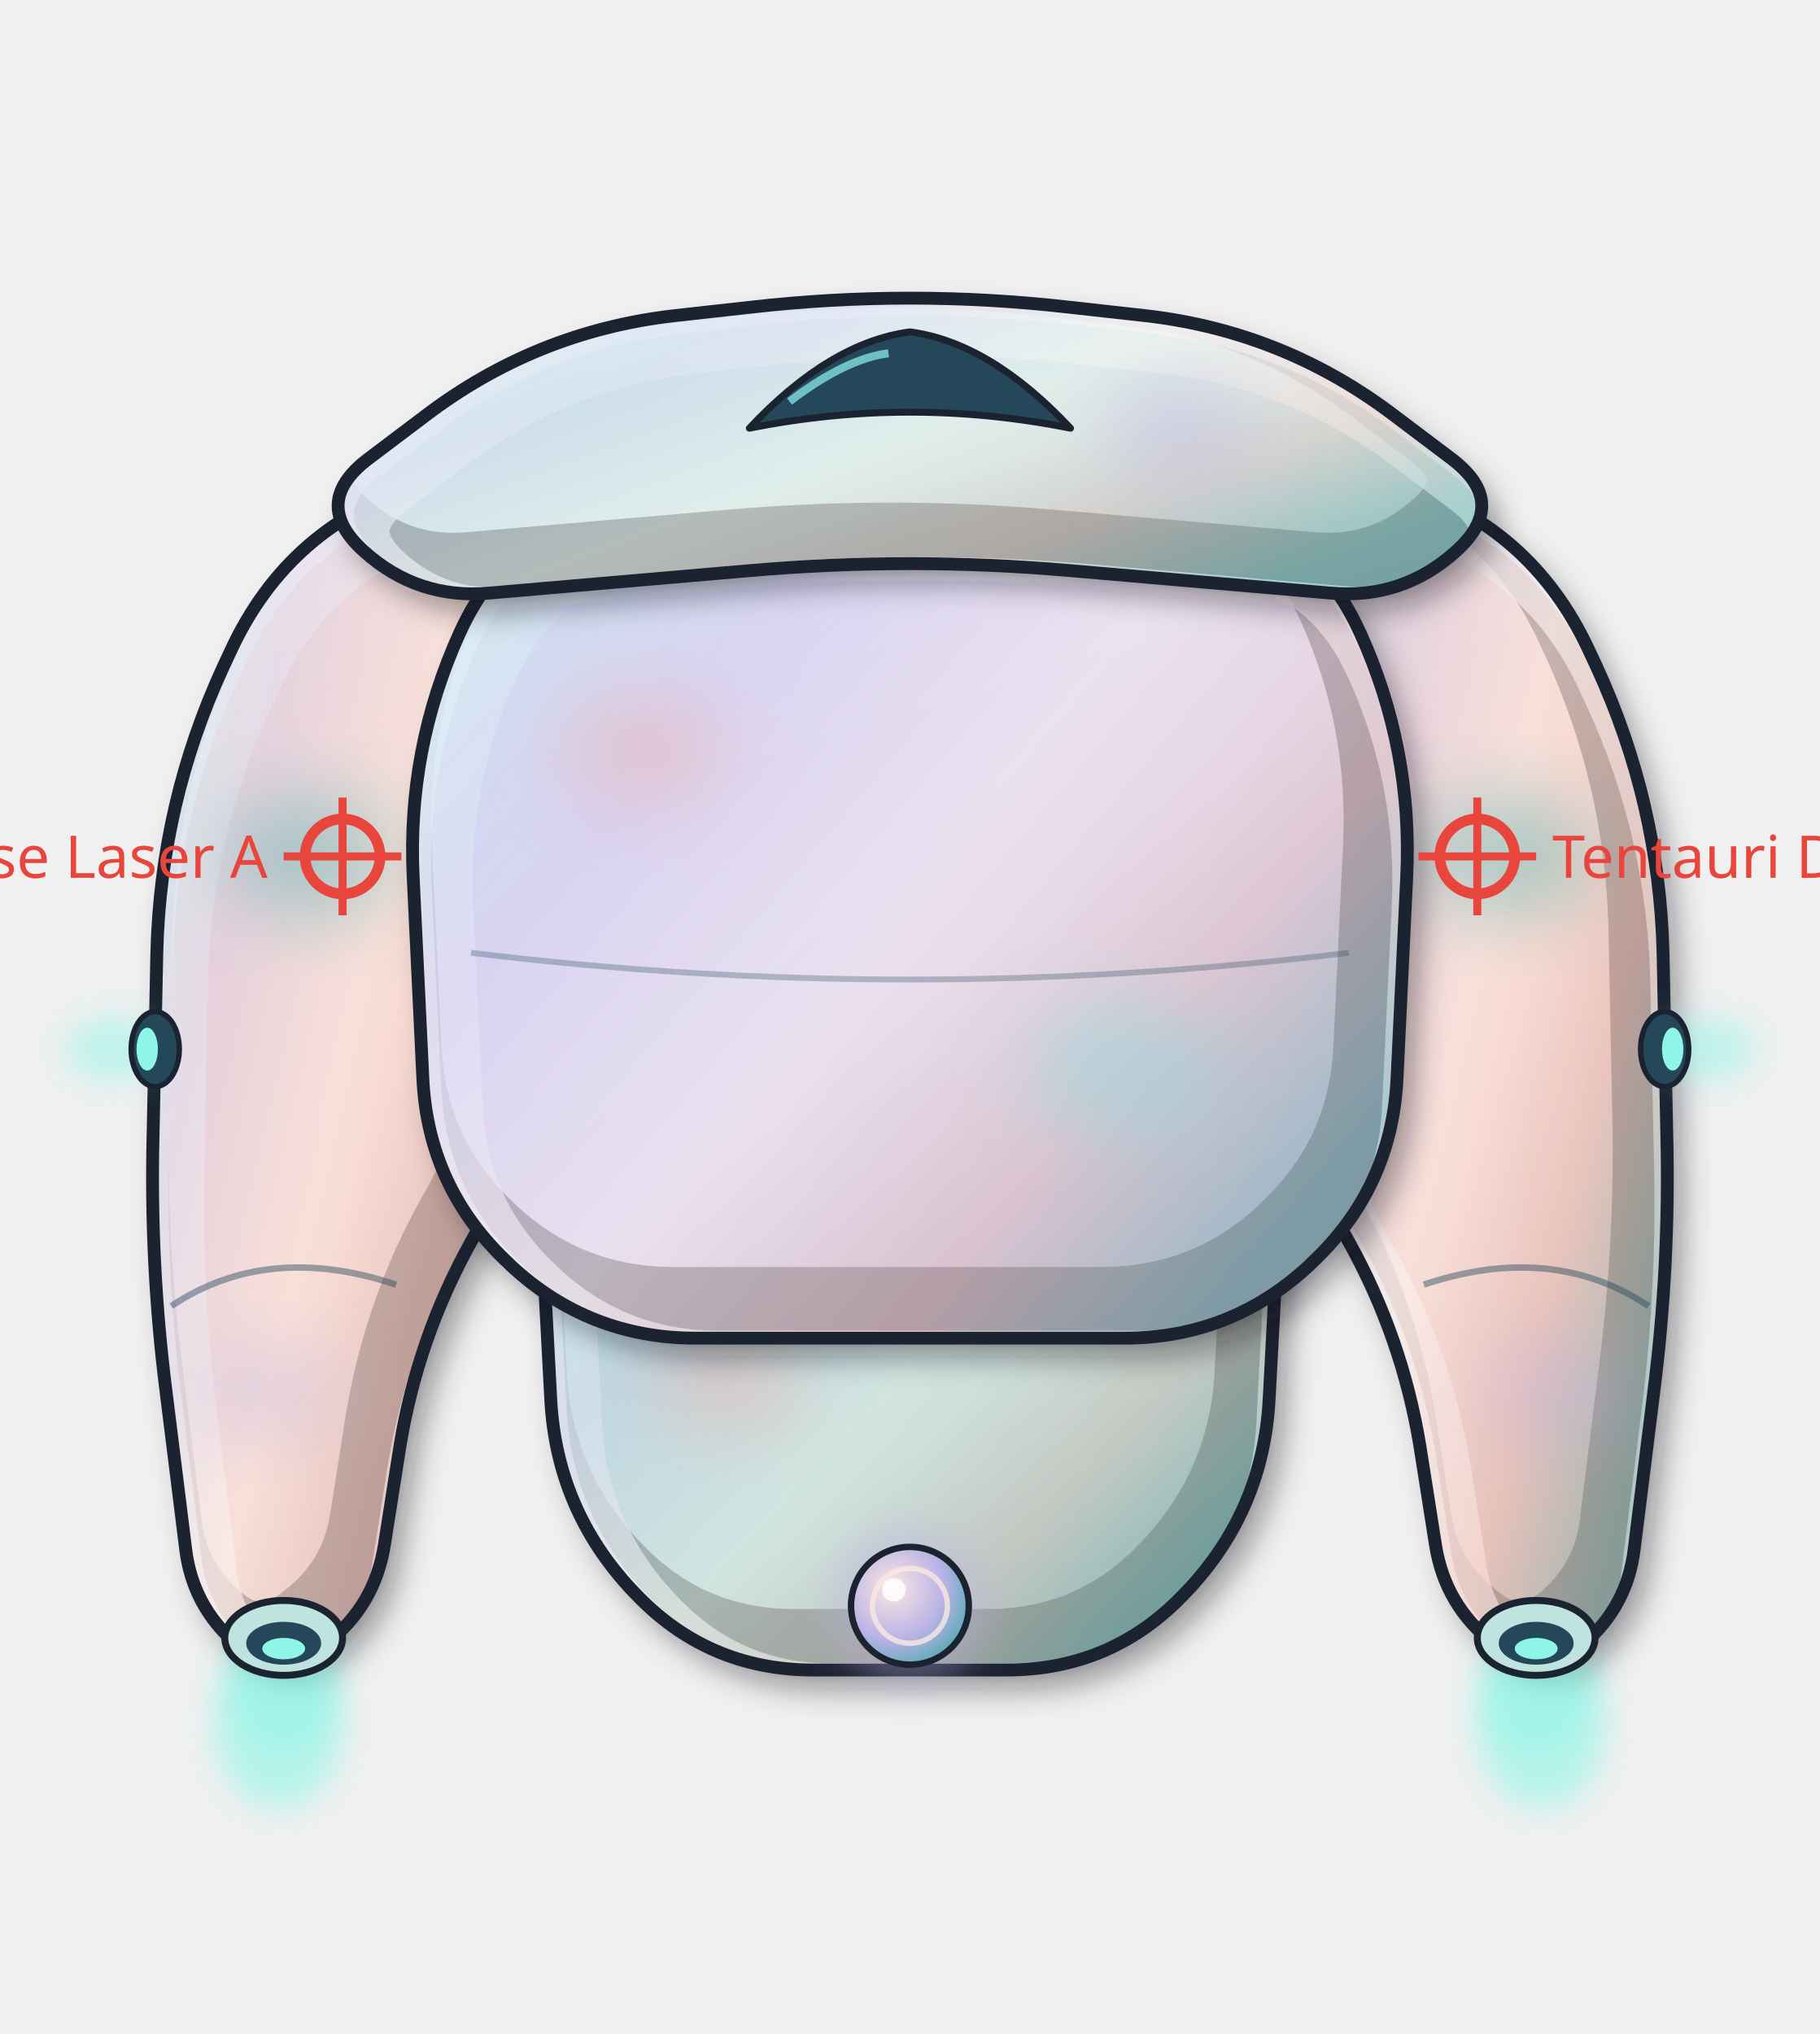
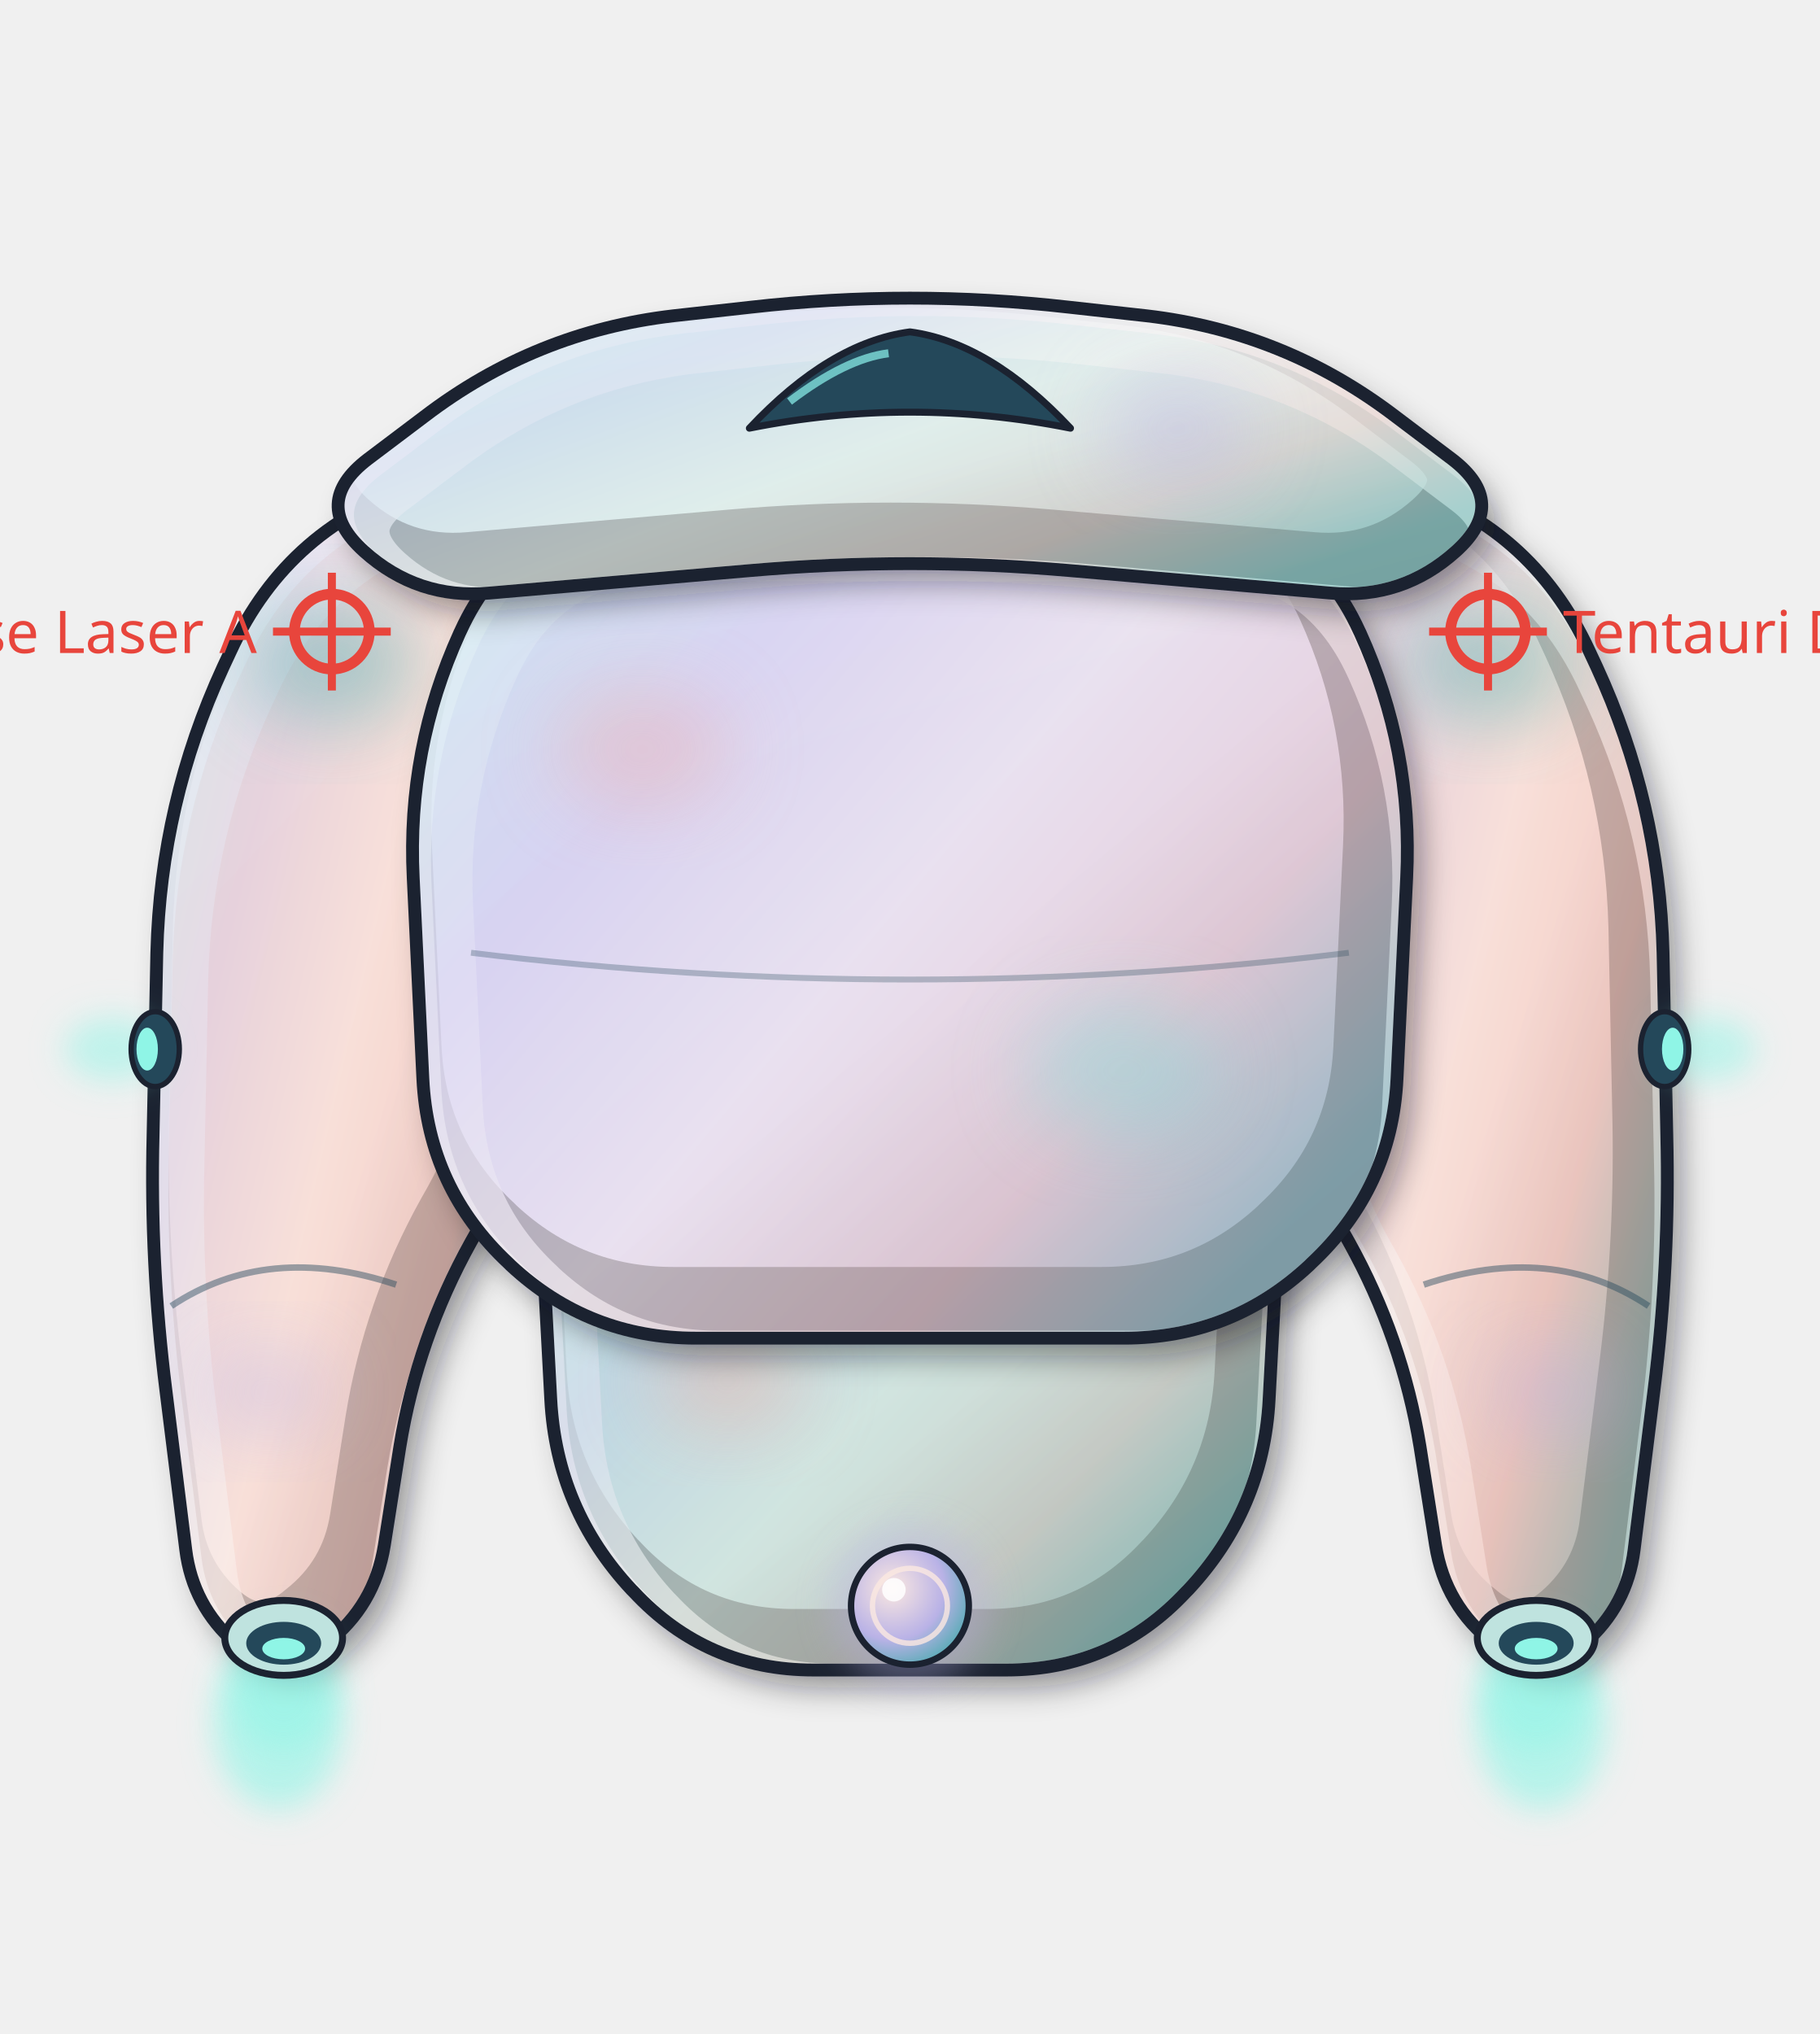
<svg xmlns="http://www.w3.org/2000/svg" viewBox="0 0 340 380" width="340" height="380">
  <defs>
    <filter id="soft" x="-20%" y="-20%" width="140%" height="140%">
      <feGaussianBlur stdDeviation="3" />
    </filter>
    <filter id="glow" x="-100%" y="-100%" width="300%" height="300%">
      <feGaussianBlur stdDeviation="3" />
    </filter>
    <linearGradient id="gloss" x1="0" y1="0" x2="0.35" y2="1">
      <stop offset="0" stop-color="#fff" stop-opacity=".18" />
      <stop offset=".4" stop-color="#fff" stop-opacity="0" />
    </linearGradient>
    <filter id="soft-mottle" x="-50%" y="-50%" width="200%" height="200%">
      <feGaussianBlur stdDeviation="7" />
    </filter>
    <radialGradient id="organ" cx=".35" cy=".35" r=".8">
      <stop offset="0" stop-color="#fbe8e1" />
      <stop offset=".55" stop-color="#b9b2e6" />
      <stop offset="1" stop-color="#3aa9a6" />
    </radialGradient>
    <linearGradient id="prism" x1="0" y1="0" x2="1" y2="1">
      <stop offset="0" stop-color="#7fe0dc" stop-opacity=".25" />
      <stop offset=".45" stop-color="#fbe8e1" stop-opacity="0" />
      <stop offset=".7" stop-color="#b9b2e6" stop-opacity=".18" />
      <stop offset="1" stop-color="#f0a99f" stop-opacity=".22" />
    </linearGradient>
    <linearGradient id="iris" x1="0" y1="0" x2="1" y2=".7">
      <stop offset="0" stop-color="#7fe0dc" />
      <stop offset=".3" stop-color="#b9b2e6" />
      <stop offset=".55" stop-color="#fbe8e1" />
      <stop offset=".8" stop-color="#f0a99f" />
      <stop offset="1" stop-color="#3aa9a6" />
    </linearGradient>
    <clipPath id="plate-rear-clip">
      <path d="M100.9,224.0 Q100.0,206.0 118.0,206.0 L222.0,206.0 Q240.0,206.0 239.1,224.0 L237.1,261.5 Q236.0,282.0 222.0,297.0 L221.6,297.4 Q208.0,312.0 188.0,312.0 L152.0,312.0 Q132.0,312.0 118.4,297.4 L118.0,297.0 Q104.0,282.0 102.9,261.5 Z" />
    </clipPath>
    <linearGradient id="plate-rear-body" x1="0" y1="0" x2="1" y2="1">
      <stop offset="0" stop-color="#c5e5e2" />
      <stop offset=".55" stop-color="#bfe3df" />
      <stop offset="1" stop-color="#98b5b2" />
    </linearGradient>
    <clipPath id="plate-flank-port-clip">
      <path d="M104.0,101.0 Q106.0,82.0 87.7,87.6 L78.9,90.4 Q54.0,98.0 43.1,121.6 L41.7,124.6 Q30.0,150.0 29.3,178.0 L28.6,212.0 Q28.0,236.0 31.0,259.8 L34.7,289.5 Q36.0,300.0 44.0,307.0 L44.0,307.0 Q52.0,314.0 60.4,307.5 L61.0,307.0 Q70.0,300.0 71.8,288.7 L74.7,270.3 Q78.0,250.0 88.0,232.0 L89.3,229.7 Q98.0,214.0 98.8,196.0 L101.2,139.1 Q102.0,120.0 104.0,101.0 Z" />
    </clipPath>
    <linearGradient id="plate-flank-port-body" x1="0" y1="0" x2="1" y2="1">
      <stop offset="0" stop-color="#f6dfda" />
      <stop offset=".55" stop-color="#f6dcd6" />
      <stop offset="1" stop-color="#c4b0ab" />
    </linearGradient>
    <clipPath id="plate-flank-starboard-clip">
      <path d="M236.0,101.0 Q238.0,120.0 238.8,139.1 L241.2,196.0 Q242.0,214.0 250.7,229.7 L252.0,232.0 Q262.0,250.0 265.3,270.3 L268.2,288.7 Q270.0,300.0 279.0,307.0 L279.6,307.5 Q288.0,314.0 296.0,307.0 L296.0,307.0 Q304.0,300.0 305.3,289.5 L309.0,259.8 Q312.0,236.0 311.4,212.0 L310.7,178.0 Q310.0,150.0 298.3,124.6 L296.9,121.6 Q286.0,98.0 261.1,90.4 L252.3,87.6 Q234.0,82.0 236.0,101.0 Z" />
    </clipPath>
    <linearGradient id="plate-flank-starboard-body" x1="0" y1="0" x2="1" y2="1">
      <stop offset="0" stop-color="#f6dfda" />
      <stop offset=".55" stop-color="#f6dcd6" />
      <stop offset="1" stop-color="#c4b0ab" />
    </linearGradient>
    <clipPath id="plate-dorsal-clip">
      <path d="M86.0,118.0 Q96.0,96.0 120.2,96.0 L219.8,96.0 Q244.0,96.0 254.0,118.0 L254.1,118.2 Q264.0,140.0 262.8,164.0 L261.0,201.5 Q260.0,222.0 245.0,236.0 L244.6,236.4 Q230.0,250.0 210.0,250.0 L130.0,250.0 Q110.0,250.0 95.4,236.4 L95.0,236.0 Q80.0,222.0 79.0,201.5 L77.2,164.0 Q76.0,140.0 85.9,118.2 Z" />
    </clipPath>
    <linearGradient id="plate-dorsal-body" x1="0" y1="0" x2="1" y2="1">
      <stop offset="0" stop-color="#e4e1f6" />
      <stop offset=".55" stop-color="#e2def5" />
      <stop offset="1" stop-color="#b4b1c4" />
    </linearGradient>
    <clipPath id="plate-front-clip">
      <path d="M140.2,57.4 Q170.0,54.0 199.8,57.4 L214.2,59.0 Q240.0,62.0 260.7,77.8 L271.3,85.8 Q282.0,94.0 272.0,103.0 L272.0,103.0 Q262.0,112.0 248.6,110.8 L199.9,106.6 Q170.0,104.0 140.1,106.6 L91.4,110.8 Q78.0,112.0 68.0,103.0 L68.0,103.0 Q58.0,94.0 68.7,85.8 L79.3,77.8 Q100.0,62.0 125.8,59.0 Z" />
    </clipPath>
    <linearGradient id="plate-front-body" x1="0" y1="0" x2="1" y2="1">
      <stop offset="0" stop-color="#d8f1f0" />
      <stop offset=".55" stop-color="#d4f0ef" />
      <stop offset="1" stop-color="#a9c0bf" />
    </linearGradient>
  </defs>
  <g id="hull-art">
    <g id="plate-rear">
      <path class="cast-shadow" d="M100.9,224.0 Q100.0,206.0 118.0,206.0 L222.0,206.0 Q240.0,206.0 239.1,224.0 L237.1,261.5 Q236.0,282.0 222.0,297.0 L221.6,297.4 Q208.0,312.0 188.0,312.0 L152.0,312.0 Q132.0,312.0 118.4,297.4 L118.0,297.0 Q104.0,282.0 102.9,261.5 Z" transform="translate(2.4,3.2)" fill="#0b0f18" opacity=".45" filter="url(#soft)" />
      <path class="fill" d="M100.9,224.0 Q100.0,206.0 118.0,206.0 L222.0,206.0 Q240.0,206.0 239.1,224.0 L237.1,261.5 Q236.0,282.0 222.0,297.0 L221.6,297.4 Q208.0,312.0 188.0,312.0 L152.0,312.0 Q132.0,312.0 118.4,297.4 L118.0,297.0 Q104.0,282.0 102.9,261.5 Z" fill="#bfe3df" />
      <g class="shade" clip-path="url(#plate-rear-clip)">
        <path d="M100.9,224.0 Q100.0,206.0 118.0,206.0 L222.0,206.0 Q240.0,206.0 239.1,224.0 L237.1,261.5 Q236.0,282.0 222.0,297.0 L221.6,297.4 Q208.0,312.0 188.0,312.0 L152.0,312.0 Q132.0,312.0 118.4,297.4 L118.0,297.0 Q104.0,282.0 102.9,261.5 Z" fill="url(#plate-rear-body)" />
        <path d="M100.9,224.0 Q100.0,206.0 118.0,206.0 L222.0,206.0 Q240.0,206.0 239.1,224.0 L237.1,261.5 Q236.0,282.0 222.0,297.0 L221.6,297.4 Q208.0,312.0 188.0,312.0 L152.0,312.0 Q132.0,312.0 118.4,297.4 L118.0,297.0 Q104.0,282.0 102.9,261.5 Z" transform="translate(-3.6,-4.8)" fill="none" stroke="#768c8a" stroke-width="13.2" opacity=".75" />
      </g>
      <g class="highlight" clip-path="url(#plate-rear-clip)">
        <path d="M100.9,224.0 Q100.0,206.0 118.0,206.0 L222.0,206.0 Q240.0,206.0 239.1,224.0 L237.1,261.5 Q236.0,282.0 222.0,297.0 L221.6,297.4 Q208.0,312.0 188.0,312.0 L152.0,312.0 Q132.0,312.0 118.4,297.4 L118.0,297.0 Q104.0,282.0 102.9,261.5 Z" transform="translate(3.6,4.8)" fill="none" stroke="#e2f2f0" stroke-width="12.0" opacity=".7" />
        <path d="M100.9,224.0 Q100.0,206.0 118.0,206.0 L222.0,206.0 Q240.0,206.0 239.1,224.0 L237.1,261.5 Q236.0,282.0 222.0,297.0 L221.6,297.4 Q208.0,312.0 188.0,312.0 L152.0,312.0 Q132.0,312.0 118.4,297.4 L118.0,297.0 Q104.0,282.0 102.9,261.5 Z" transform="translate(1.3,1.7)" fill="none" stroke="#ffffff" stroke-width="3.3" opacity=".55" />
        <path d="M100.9,224.0 Q100.0,206.0 118.0,206.0 L222.0,206.0 Q240.0,206.0 239.1,224.0 L237.1,261.5 Q236.0,282.0 222.0,297.0 L221.6,297.4 Q208.0,312.0 188.0,312.0 L152.0,312.0 Q132.0,312.0 118.4,297.4 L118.0,297.0 Q104.0,282.0 102.9,261.5 Z" fill="url(#gloss)" />
      </g>
      <g class="details" clip-path="url(#plate-rear-clip)">
        <path d="M100.9,224.0 Q100.0,206.0 118.0,206.0 L222.0,206.0 Q240.0,206.0 239.1,224.0 L237.1,261.5 Q236.0,282.0 222.0,297.0 L221.6,297.4 Q208.0,312.0 188.0,312.0 L152.0,312.0 Q132.0,312.0 118.4,297.4 L118.0,297.0 Q104.0,282.0 102.9,261.5 Z" fill="url(#iris)" opacity=".28" />
        <ellipse cx="136" cy="258" rx="14" ry="9.8" fill="#f0a99f" opacity="0.4" filter="url(#soft-mottle)" />
        <path d="M100.9,224.0 Q100.0,206.0 118.0,206.0 L222.0,206.0 Q240.0,206.0 239.1,224.0 L237.1,261.5 Q236.0,282.0 222.0,297.0 L221.6,297.4 Q208.0,312.0 188.0,312.0 L152.0,312.0 Q132.0,312.0 118.4,297.4 L118.0,297.0 Q104.0,282.0 102.9,261.5 Z" fill="none" stroke="#ffffff" stroke-width="2.4" opacity=".4" />
      </g>
      <path class="outline" d="M100.9,224.0 Q100.0,206.0 118.0,206.0 L222.0,206.0 Q240.0,206.0 239.1,224.0 L237.1,261.5 Q236.0,282.0 222.0,297.0 L221.6,297.4 Q208.0,312.0 188.0,312.0 L152.0,312.0 Q132.0,312.0 118.4,297.4 L118.0,297.0 Q104.0,282.0 102.9,261.5 Z" fill="none" stroke="#1b2230" stroke-width="2.4" stroke-linejoin="round" />
    </g>
    <g id="thrust-glow--1">
      <ellipse cx="52.0" cy="322" rx="12" ry="16" fill="#8ff5e6" opacity=".6" filter="url(#glow)" />
    </g>
    <g id="thrust-glow-1">
      <ellipse cx="288.0" cy="322" rx="12" ry="16" fill="#8ff5e6" opacity=".6" filter="url(#glow)" />
    </g>
    <g id="plate-flank-port">
      <path class="cast-shadow" d="M104.0,101.0 Q106.0,82.0 87.7,87.6 L78.9,90.4 Q54.0,98.0 43.1,121.6 L41.7,124.6 Q30.0,150.0 29.3,178.0 L28.6,212.0 Q28.0,236.0 31.0,259.8 L34.7,289.5 Q36.0,300.0 44.0,307.0 L44.0,307.0 Q52.0,314.0 60.4,307.5 L61.0,307.0 Q70.0,300.0 71.8,288.7 L74.7,270.3 Q78.0,250.0 88.0,232.0 L89.3,229.7 Q98.0,214.0 98.8,196.0 L101.2,139.1 Q102.0,120.0 104.0,101.0 Z" transform="translate(2.4,3.2)" fill="#0b0f18" opacity=".45" filter="url(#soft)" />
      <path class="fill" d="M104.0,101.0 Q106.0,82.0 87.7,87.6 L78.9,90.4 Q54.0,98.0 43.1,121.6 L41.7,124.6 Q30.0,150.0 29.3,178.0 L28.6,212.0 Q28.0,236.0 31.0,259.8 L34.7,289.5 Q36.0,300.0 44.0,307.0 L44.0,307.0 Q52.0,314.0 60.4,307.5 L61.0,307.0 Q70.0,300.0 71.8,288.7 L74.7,270.3 Q78.0,250.0 88.0,232.0 L89.3,229.7 Q98.0,214.0 98.8,196.0 L101.2,139.1 Q102.0,120.0 104.0,101.0 Z" fill="#f6dcd6" />
      <g class="shade" clip-path="url(#plate-flank-port-clip)">
        <path d="M104.0,101.0 Q106.0,82.0 87.7,87.6 L78.9,90.4 Q54.0,98.0 43.1,121.6 L41.7,124.6 Q30.0,150.0 29.3,178.0 L28.6,212.0 Q28.0,236.0 31.0,259.8 L34.7,289.5 Q36.0,300.0 44.0,307.0 L44.0,307.0 Q52.0,314.0 60.4,307.5 L61.0,307.0 Q70.0,300.0 71.8,288.7 L74.7,270.3 Q78.0,250.0 88.0,232.0 L89.3,229.7 Q98.0,214.0 98.8,196.0 L101.2,139.1 Q102.0,120.0 104.0,101.0 Z" fill="url(#plate-flank-port-body)" />
        <path d="M104.0,101.0 Q106.0,82.0 87.7,87.6 L78.9,90.4 Q54.0,98.0 43.1,121.6 L41.7,124.6 Q30.0,150.0 29.3,178.0 L28.6,212.0 Q28.0,236.0 31.0,259.8 L34.7,289.5 Q36.0,300.0 44.0,307.0 L44.0,307.0 Q52.0,314.0 60.4,307.5 L61.0,307.0 Q70.0,300.0 71.8,288.7 L74.7,270.3 Q78.0,250.0 88.0,232.0 L89.3,229.7 Q98.0,214.0 98.8,196.0 L101.2,139.1 Q102.0,120.0 104.0,101.0 Z" transform="translate(-3.6,-4.8)" fill="none" stroke="#988884" stroke-width="13.2" opacity=".75" />
      </g>
      <g class="highlight" clip-path="url(#plate-flank-port-clip)">
        <path d="M104.0,101.0 Q106.0,82.0 87.7,87.6 L78.9,90.4 Q54.0,98.0 43.1,121.6 L41.7,124.6 Q30.0,150.0 29.3,178.0 L28.6,212.0 Q28.0,236.0 31.0,259.8 L34.7,289.5 Q36.0,300.0 44.0,307.0 L44.0,307.0 Q52.0,314.0 60.4,307.5 L61.0,307.0 Q70.0,300.0 71.8,288.7 L74.7,270.3 Q78.0,250.0 88.0,232.0 L89.3,229.7 Q98.0,214.0 98.8,196.0 L101.2,139.1 Q102.0,120.0 104.0,101.0 Z" transform="translate(3.6,4.8)" fill="none" stroke="#faefec" stroke-width="12.0" opacity=".7" />
        <path d="M104.0,101.0 Q106.0,82.0 87.7,87.6 L78.9,90.4 Q54.0,98.0 43.1,121.6 L41.7,124.6 Q30.0,150.0 29.3,178.0 L28.6,212.0 Q28.0,236.0 31.0,259.8 L34.7,289.5 Q36.0,300.0 44.0,307.0 L44.0,307.0 Q52.0,314.0 60.4,307.5 L61.0,307.0 Q70.0,300.0 71.8,288.7 L74.7,270.3 Q78.0,250.0 88.0,232.0 L89.3,229.7 Q98.0,214.0 98.8,196.0 L101.2,139.1 Q102.0,120.0 104.0,101.0 Z" transform="translate(1.3,1.7)" fill="none" stroke="#ffffff" stroke-width="3.3" opacity=".55" />
        <path d="M104.0,101.0 Q106.0,82.0 87.7,87.6 L78.9,90.4 Q54.0,98.0 43.1,121.6 L41.7,124.6 Q30.0,150.0 29.3,178.0 L28.6,212.0 Q28.0,236.0 31.0,259.8 L34.7,289.5 Q36.0,300.0 44.0,307.0 L44.0,307.0 Q52.0,314.0 60.4,307.5 L61.0,307.0 Q70.0,300.0 71.8,288.7 L74.7,270.3 Q78.0,250.0 88.0,232.0 L89.3,229.7 Q98.0,214.0 98.8,196.0 L101.2,139.1 Q102.0,120.0 104.0,101.0 Z" fill="url(#gloss)" />
      </g>
      <g class="details" clip-path="url(#plate-flank-port-clip)">
        <path d="M104.0,101.0 Q106.0,82.0 87.7,87.6 L78.9,90.4 Q54.0,98.0 43.1,121.6 L41.7,124.6 Q30.0,150.0 29.3,178.0 L28.6,212.0 Q28.0,236.0 31.0,259.8 L34.7,289.5 Q36.0,300.0 44.0,307.0 L44.0,307.0 Q52.0,314.0 60.4,307.5 L61.0,307.0 Q70.0,300.0 71.8,288.7 L74.7,270.3 Q78.0,250.0 88.0,232.0 L89.3,229.7 Q98.0,214.0 98.8,196.0 L101.2,139.1 Q102.0,120.0 104.0,101.0 Z" fill="url(#iris)" opacity=".28" />
-         <ellipse cx="58.0" cy="160" rx="16" ry="11.2" fill="#3aa9a6" opacity="0.4" filter="url(#soft-mottle)" />
+         <ellipse cx="62.0" cy="124" rx="16" ry="11.2" fill="#3aa9a6" opacity="0.4" filter="url(#soft-mottle)" />
        <ellipse cx="50.0" cy="260" rx="12" ry="8.4" fill="#b9b2e6" opacity="0.4" filter="url(#soft-mottle)" />
        <path d="M104.0,101.0 Q106.0,82.0 87.7,87.6 L78.9,90.4 Q54.0,98.0 43.1,121.6 L41.7,124.6 Q30.0,150.0 29.3,178.0 L28.6,212.0 Q28.0,236.0 31.0,259.8 L34.7,289.5 Q36.0,300.0 44.0,307.0 L44.0,307.0 Q52.0,314.0 60.4,307.5 L61.0,307.0 Q70.0,300.0 71.8,288.7 L74.7,270.3 Q78.0,250.0 88.0,232.0 L89.3,229.7 Q98.0,214.0 98.8,196.0 L101.2,139.1 Q102.0,120.0 104.0,101.0 Z" fill="none" stroke="#ffffff" stroke-width="2.4" opacity=".4" />
        <path d="M74.0,240 Q50.0,232 32.0,244" fill="none" stroke="#24485a" stroke-width="1.2" opacity=".45" />
      </g>
      <path class="outline" d="M104.0,101.0 Q106.0,82.0 87.7,87.6 L78.9,90.4 Q54.0,98.0 43.1,121.6 L41.7,124.6 Q30.0,150.0 29.3,178.0 L28.6,212.0 Q28.0,236.0 31.0,259.8 L34.7,289.5 Q36.0,300.0 44.0,307.0 L44.0,307.0 Q52.0,314.0 60.4,307.5 L61.0,307.0 Q70.0,300.0 71.8,288.7 L74.7,270.3 Q78.0,250.0 88.0,232.0 L89.3,229.7 Q98.0,214.0 98.8,196.0 L101.2,139.1 Q102.0,120.0 104.0,101.0 Z" fill="none" stroke="#1b2230" stroke-width="2.4" stroke-linejoin="round" />
    </g>
    <g id="nozzle--1">
      <ellipse cx="53.0" cy="315" rx="10" ry="12" fill="#8ff5e6" opacity=".55" filter="url(#glow)" />
      <ellipse cx="53.0" cy="306" rx="11" ry="7" fill="#bfe3df" stroke="#1b2230" stroke-width="1.3" />
      <ellipse cx="53.0" cy="307" rx="7" ry="4" fill="#24485a" />
      <ellipse cx="53.0" cy="308" rx="4" ry="2" fill="#8ff5e6" />
    </g>
    <g id="side-thruster--1">
      <ellipse cx="21.0" cy="196" rx="9" ry="6" fill="#8ff5e6" opacity=".5" filter="url(#glow)" />
      <ellipse cx="29.0" cy="196" rx="4.5" ry="7" fill="#24485a" stroke="#1b2230" stroke-width="1" />
      <ellipse cx="27.5" cy="196" rx="2" ry="4" fill="#8ff5e6" />
    </g>
    <g id="plate-flank-starboard">
      <path class="cast-shadow" d="M236.0,101.0 Q238.0,120.0 238.8,139.1 L241.2,196.0 Q242.0,214.0 250.7,229.7 L252.0,232.0 Q262.0,250.0 265.3,270.3 L268.2,288.7 Q270.0,300.0 279.0,307.0 L279.6,307.5 Q288.0,314.0 296.0,307.0 L296.0,307.0 Q304.0,300.0 305.3,289.5 L309.0,259.8 Q312.0,236.0 311.4,212.0 L310.7,178.0 Q310.0,150.0 298.3,124.6 L296.9,121.6 Q286.0,98.0 261.1,90.4 L252.3,87.6 Q234.0,82.0 236.0,101.0 Z" transform="translate(2.4,3.2)" fill="#0b0f18" opacity=".45" filter="url(#soft)" />
      <path class="fill" d="M236.0,101.0 Q238.0,120.0 238.8,139.1 L241.2,196.0 Q242.0,214.0 250.7,229.7 L252.0,232.0 Q262.0,250.0 265.3,270.3 L268.2,288.7 Q270.0,300.0 279.0,307.0 L279.6,307.5 Q288.0,314.0 296.0,307.0 L296.0,307.0 Q304.0,300.0 305.3,289.5 L309.0,259.8 Q312.0,236.0 311.4,212.0 L310.7,178.0 Q310.0,150.0 298.3,124.6 L296.9,121.6 Q286.0,98.0 261.1,90.4 L252.3,87.6 Q234.0,82.0 236.0,101.0 Z" fill="#f6dcd6" />
      <g class="shade" clip-path="url(#plate-flank-starboard-clip)">
        <path d="M236.0,101.0 Q238.0,120.0 238.8,139.1 L241.2,196.0 Q242.0,214.0 250.7,229.7 L252.0,232.0 Q262.0,250.0 265.3,270.3 L268.2,288.7 Q270.0,300.0 279.0,307.0 L279.6,307.5 Q288.0,314.0 296.0,307.0 L296.0,307.0 Q304.0,300.0 305.3,289.5 L309.0,259.8 Q312.0,236.0 311.4,212.0 L310.7,178.0 Q310.0,150.0 298.3,124.6 L296.9,121.6 Q286.0,98.0 261.1,90.4 L252.3,87.6 Q234.0,82.0 236.0,101.0 Z" fill="url(#plate-flank-starboard-body)" />
        <path d="M236.0,101.0 Q238.0,120.0 238.8,139.1 L241.2,196.0 Q242.0,214.0 250.7,229.7 L252.0,232.0 Q262.0,250.0 265.3,270.3 L268.2,288.7 Q270.0,300.0 279.0,307.0 L279.6,307.5 Q288.0,314.0 296.0,307.0 L296.0,307.0 Q304.0,300.0 305.3,289.5 L309.0,259.8 Q312.0,236.0 311.4,212.0 L310.7,178.0 Q310.0,150.0 298.3,124.6 L296.9,121.6 Q286.0,98.0 261.1,90.4 L252.3,87.6 Q234.0,82.0 236.0,101.0 Z" transform="translate(-3.6,-4.8)" fill="none" stroke="#988884" stroke-width="13.2" opacity=".75" />
      </g>
      <g class="highlight" clip-path="url(#plate-flank-starboard-clip)">
        <path d="M236.0,101.0 Q238.0,120.0 238.8,139.1 L241.2,196.0 Q242.0,214.0 250.7,229.7 L252.0,232.0 Q262.0,250.0 265.3,270.3 L268.2,288.7 Q270.0,300.0 279.0,307.0 L279.6,307.5 Q288.0,314.0 296.0,307.0 L296.0,307.0 Q304.0,300.0 305.3,289.5 L309.0,259.8 Q312.0,236.0 311.4,212.0 L310.7,178.0 Q310.0,150.0 298.3,124.6 L296.9,121.6 Q286.0,98.0 261.1,90.4 L252.3,87.6 Q234.0,82.0 236.0,101.0 Z" transform="translate(3.6,4.8)" fill="none" stroke="#faefec" stroke-width="12.0" opacity=".7" />
        <path d="M236.0,101.0 Q238.0,120.0 238.8,139.1 L241.2,196.0 Q242.0,214.0 250.7,229.7 L252.0,232.0 Q262.0,250.0 265.3,270.3 L268.2,288.7 Q270.0,300.0 279.0,307.0 L279.6,307.5 Q288.0,314.0 296.0,307.0 L296.0,307.0 Q304.0,300.0 305.3,289.5 L309.0,259.8 Q312.0,236.0 311.4,212.0 L310.7,178.0 Q310.0,150.0 298.3,124.6 L296.9,121.6 Q286.0,98.0 261.1,90.4 L252.3,87.6 Q234.0,82.0 236.0,101.0 Z" transform="translate(1.3,1.7)" fill="none" stroke="#ffffff" stroke-width="3.3" opacity=".55" />
        <path d="M236.0,101.0 Q238.0,120.0 238.8,139.1 L241.2,196.0 Q242.0,214.0 250.7,229.7 L252.0,232.0 Q262.0,250.0 265.3,270.3 L268.2,288.7 Q270.0,300.0 279.0,307.0 L279.6,307.5 Q288.0,314.0 296.0,307.0 L296.0,307.0 Q304.0,300.0 305.3,289.5 L309.0,259.8 Q312.0,236.0 311.4,212.0 L310.7,178.0 Q310.0,150.0 298.3,124.6 L296.9,121.6 Q286.0,98.0 261.1,90.4 L252.3,87.6 Q234.0,82.0 236.0,101.0 Z" fill="url(#gloss)" />
      </g>
      <g class="details" clip-path="url(#plate-flank-starboard-clip)">
        <path d="M236.0,101.0 Q238.0,120.0 238.8,139.1 L241.2,196.0 Q242.0,214.0 250.7,229.7 L252.0,232.0 Q262.0,250.0 265.3,270.3 L268.2,288.7 Q270.0,300.0 279.0,307.0 L279.6,307.5 Q288.0,314.0 296.0,307.0 L296.0,307.0 Q304.0,300.0 305.3,289.5 L309.0,259.8 Q312.0,236.0 311.4,212.0 L310.7,178.0 Q310.0,150.0 298.3,124.6 L296.9,121.6 Q286.0,98.0 261.1,90.4 L252.3,87.6 Q234.0,82.0 236.0,101.0 Z" fill="url(#iris)" opacity=".28" />
-         <ellipse cx="282.0" cy="160" rx="16" ry="11.2" fill="#3aa9a6" opacity="0.4" filter="url(#soft-mottle)" />
+         <ellipse cx="278.0" cy="124" rx="16" ry="11.2" fill="#3aa9a6" opacity="0.4" filter="url(#soft-mottle)" />
        <ellipse cx="290.0" cy="260" rx="12" ry="8.4" fill="#b9b2e6" opacity="0.4" filter="url(#soft-mottle)" />
        <path d="M236.0,101.0 Q238.0,120.0 238.8,139.1 L241.2,196.0 Q242.0,214.0 250.7,229.7 L252.0,232.0 Q262.0,250.0 265.3,270.3 L268.2,288.7 Q270.0,300.0 279.0,307.0 L279.6,307.5 Q288.0,314.0 296.0,307.0 L296.0,307.0 Q304.0,300.0 305.3,289.5 L309.0,259.8 Q312.0,236.0 311.4,212.0 L310.7,178.0 Q310.0,150.0 298.3,124.6 L296.9,121.6 Q286.0,98.0 261.1,90.4 L252.3,87.6 Q234.0,82.0 236.0,101.0 Z" fill="none" stroke="#ffffff" stroke-width="2.4" opacity=".4" />
        <path d="M266.0,240 Q290.0,232 308.0,244" fill="none" stroke="#24485a" stroke-width="1.2" opacity=".45" />
      </g>
      <path class="outline" d="M236.0,101.0 Q238.0,120.0 238.8,139.1 L241.2,196.0 Q242.0,214.0 250.7,229.7 L252.0,232.0 Q262.0,250.0 265.3,270.3 L268.2,288.7 Q270.0,300.0 279.0,307.0 L279.6,307.5 Q288.0,314.0 296.0,307.0 L296.0,307.0 Q304.0,300.0 305.3,289.5 L309.0,259.8 Q312.0,236.0 311.4,212.0 L310.7,178.0 Q310.0,150.0 298.3,124.6 L296.9,121.6 Q286.0,98.0 261.1,90.4 L252.3,87.6 Q234.0,82.0 236.0,101.0 Z" fill="none" stroke="#1b2230" stroke-width="2.4" stroke-linejoin="round" />
    </g>
    <g id="nozzle-1">
      <ellipse cx="287.0" cy="315" rx="10" ry="12" fill="#8ff5e6" opacity=".55" filter="url(#glow)" />
      <ellipse cx="287.0" cy="306" rx="11" ry="7" fill="#bfe3df" stroke="#1b2230" stroke-width="1.3" />
      <ellipse cx="287.0" cy="307" rx="7" ry="4" fill="#24485a" />
      <ellipse cx="287.0" cy="308" rx="4" ry="2" fill="#8ff5e6" />
    </g>
    <g id="side-thruster-1">
      <ellipse cx="319.0" cy="196" rx="9" ry="6" fill="#8ff5e6" opacity=".5" filter="url(#glow)" />
      <ellipse cx="311.0" cy="196" rx="4.5" ry="7" fill="#24485a" stroke="#1b2230" stroke-width="1" />
      <ellipse cx="312.5" cy="196" rx="2" ry="4" fill="#8ff5e6" />
    </g>
    <g id="plate-dorsal">
      <path class="cast-shadow" d="M86.0,118.0 Q96.0,96.0 120.2,96.0 L219.8,96.0 Q244.0,96.0 254.0,118.0 L254.1,118.2 Q264.0,140.0 262.8,164.0 L261.0,201.5 Q260.0,222.0 245.0,236.0 L244.6,236.4 Q230.0,250.0 210.0,250.0 L130.0,250.0 Q110.0,250.0 95.4,236.4 L95.0,236.0 Q80.0,222.0 79.0,201.5 L77.2,164.0 Q76.0,140.0 85.9,118.2 Z" transform="translate(2.4,3.2)" fill="#0b0f18" opacity=".45" filter="url(#soft)" />
      <path class="fill" d="M86.0,118.0 Q96.0,96.0 120.2,96.0 L219.8,96.0 Q244.0,96.0 254.0,118.0 L254.1,118.2 Q264.0,140.0 262.8,164.0 L261.0,201.5 Q260.0,222.0 245.0,236.0 L244.6,236.4 Q230.0,250.0 210.0,250.0 L130.0,250.0 Q110.0,250.0 95.4,236.4 L95.0,236.0 Q80.0,222.0 79.0,201.5 L77.2,164.0 Q76.0,140.0 85.9,118.2 Z" fill="#e2def5" />
      <g class="shade" clip-path="url(#plate-dorsal-clip)">
        <path d="M86.0,118.0 Q96.0,96.0 120.2,96.0 L219.8,96.0 Q244.0,96.0 254.0,118.0 L254.1,118.2 Q264.0,140.0 262.8,164.0 L261.0,201.5 Q260.0,222.0 245.0,236.0 L244.6,236.4 Q230.0,250.0 210.0,250.0 L130.0,250.0 Q110.0,250.0 95.4,236.4 L95.0,236.0 Q80.0,222.0 79.0,201.5 L77.2,164.0 Q76.0,140.0 85.9,118.2 Z" fill="url(#plate-dorsal-body)" />
        <path d="M86.0,118.0 Q96.0,96.0 120.2,96.0 L219.8,96.0 Q244.0,96.0 254.0,118.0 L254.1,118.2 Q264.0,140.0 262.8,164.0 L261.0,201.5 Q260.0,222.0 245.0,236.0 L244.6,236.4 Q230.0,250.0 210.0,250.0 L130.0,250.0 Q110.0,250.0 95.4,236.4 L95.0,236.0 Q80.0,222.0 79.0,201.5 L77.2,164.0 Q76.0,140.0 85.9,118.2 Z" transform="translate(-4.2,-5.6)" fill="none" stroke="#8c8997" stroke-width="15.4" opacity=".75" />
      </g>
      <g class="highlight" clip-path="url(#plate-dorsal-clip)">
        <path d="M86.0,118.0 Q96.0,96.0 120.2,96.0 L219.8,96.0 Q244.0,96.0 254.0,118.0 L254.1,118.2 Q264.0,140.0 262.8,164.0 L261.0,201.5 Q260.0,222.0 245.0,236.0 L244.6,236.4 Q230.0,250.0 210.0,250.0 L130.0,250.0 Q110.0,250.0 95.4,236.4 L95.0,236.0 Q80.0,222.0 79.0,201.5 L77.2,164.0 Q76.0,140.0 85.9,118.2 Z" transform="translate(4.2,5.6)" fill="none" stroke="#f1f0fa" stroke-width="14.0" opacity=".7" />
        <path d="M86.0,118.0 Q96.0,96.0 120.2,96.0 L219.8,96.0 Q244.0,96.0 254.0,118.0 L254.1,118.2 Q264.0,140.0 262.8,164.0 L261.0,201.5 Q260.0,222.0 245.0,236.0 L244.6,236.4 Q230.0,250.0 210.0,250.0 L130.0,250.0 Q110.0,250.0 95.4,236.4 L95.0,236.0 Q80.0,222.0 79.0,201.5 L77.2,164.0 Q76.0,140.0 85.9,118.2 Z" transform="translate(1.5,2.0)" fill="none" stroke="#ffffff" stroke-width="3.9" opacity=".55" />
        <path d="M86.0,118.0 Q96.0,96.0 120.2,96.0 L219.8,96.0 Q244.0,96.0 254.0,118.0 L254.1,118.2 Q264.0,140.0 262.8,164.0 L261.0,201.5 Q260.0,222.0 245.0,236.0 L244.6,236.4 Q230.0,250.0 210.0,250.0 L130.0,250.0 Q110.0,250.0 95.4,236.4 L95.0,236.0 Q80.0,222.0 79.0,201.5 L77.2,164.0 Q76.0,140.0 85.9,118.2 Z" fill="url(#gloss)" />
      </g>
      <g class="details" clip-path="url(#plate-dorsal-clip)">
        <path d="M86.0,118.0 Q96.0,96.0 120.2,96.0 L219.8,96.0 Q244.0,96.0 254.0,118.0 L254.1,118.2 Q264.0,140.0 262.8,164.0 L261.0,201.5 Q260.0,222.0 245.0,236.0 L244.6,236.4 Q230.0,250.0 210.0,250.0 L130.0,250.0 Q110.0,250.0 95.4,236.4 L95.0,236.0 Q80.0,222.0 79.0,201.5 L77.2,164.0 Q76.0,140.0 85.9,118.2 Z" fill="url(#iris)" opacity=".28" />
        <ellipse cx="210" cy="200" rx="18" ry="12.6" fill="#7fe0dc" opacity="0.4" filter="url(#soft-mottle)" />
        <ellipse cx="120" cy="140" rx="16" ry="11.2" fill="#f0a99f" opacity="0.35" filter="url(#soft-mottle)" />
        <path d="M86.0,118.0 Q96.0,96.0 120.2,96.0 L219.8,96.0 Q244.0,96.0 254.0,118.0 L254.1,118.2 Q264.0,140.0 262.8,164.0 L261.0,201.5 Q260.0,222.0 245.0,236.0 L244.6,236.4 Q230.0,250.0 210.0,250.0 L130.0,250.0 Q110.0,250.0 95.4,236.4 L95.0,236.0 Q80.0,222.0 79.0,201.5 L77.2,164.0 Q76.0,140.0 85.9,118.2 Z" fill="none" stroke="#ffffff" stroke-width="2.4" opacity=".4" />
        <path d="M88,178 Q170,188 252,178" fill="none" stroke="#24485a" stroke-width="1.1" opacity=".3" />
      </g>
      <path class="outline" d="M86.0,118.0 Q96.0,96.0 120.2,96.0 L219.8,96.0 Q244.0,96.0 254.0,118.0 L254.1,118.2 Q264.0,140.0 262.8,164.0 L261.0,201.5 Q260.0,222.0 245.0,236.0 L244.6,236.4 Q230.0,250.0 210.0,250.0 L130.0,250.0 Q110.0,250.0 95.4,236.4 L95.0,236.0 Q80.0,222.0 79.0,201.5 L77.2,164.0 Q76.0,140.0 85.9,118.2 Z" fill="none" stroke="#1b2230" stroke-width="2.4" stroke-linejoin="round" />
    </g>
    <g id="plate-front">
      <path class="cast-shadow" d="M140.2,57.4 Q170.0,54.0 199.8,57.4 L214.2,59.0 Q240.0,62.0 260.7,77.8 L271.3,85.8 Q282.0,94.0 272.0,103.0 L272.0,103.0 Q262.0,112.0 248.6,110.8 L199.9,106.6 Q170.0,104.0 140.1,106.6 L91.4,110.8 Q78.0,112.0 68.0,103.0 L68.0,103.0 Q58.0,94.0 68.7,85.8 L79.3,77.8 Q100.0,62.0 125.8,59.0 Z" transform="translate(2.4,3.2)" fill="#0b0f18" opacity=".45" filter="url(#soft)" />
      <path class="fill" d="M140.2,57.4 Q170.0,54.0 199.8,57.4 L214.2,59.0 Q240.0,62.0 260.7,77.8 L271.3,85.8 Q282.0,94.0 272.0,103.0 L272.0,103.0 Q262.0,112.0 248.6,110.8 L199.9,106.6 Q170.0,104.0 140.1,106.6 L91.4,110.8 Q78.0,112.0 68.0,103.0 L68.0,103.0 Q58.0,94.0 68.7,85.8 L79.3,77.8 Q100.0,62.0 125.8,59.0 Z" fill="#d4f0ef" />
      <g class="shade" clip-path="url(#plate-front-clip)">
        <path d="M140.2,57.4 Q170.0,54.0 199.8,57.4 L214.2,59.0 Q240.0,62.0 260.7,77.8 L271.3,85.8 Q282.0,94.0 272.0,103.0 L272.0,103.0 Q262.0,112.0 248.6,110.8 L199.9,106.6 Q170.0,104.0 140.1,106.6 L91.4,110.8 Q78.0,112.0 68.0,103.0 L68.0,103.0 Q58.0,94.0 68.7,85.8 L79.3,77.8 Q100.0,62.0 125.8,59.0 Z" fill="url(#plate-front-body)" />
        <path d="M140.2,57.4 Q170.0,54.0 199.8,57.4 L214.2,59.0 Q240.0,62.0 260.7,77.8 L271.3,85.8 Q282.0,94.0 272.0,103.0 L272.0,103.0 Q262.0,112.0 248.6,110.8 L199.9,106.6 Q170.0,104.0 140.1,106.6 L91.4,110.8 Q78.0,112.0 68.0,103.0 L68.0,103.0 Q58.0,94.0 68.7,85.8 L79.3,77.8 Q100.0,62.0 125.8,59.0 Z" transform="translate(-3.6,-4.8)" fill="none" stroke="#839494" stroke-width="13.2" opacity=".75" />
      </g>
      <g class="highlight" clip-path="url(#plate-front-clip)">
        <path d="M140.2,57.4 Q170.0,54.0 199.8,57.4 L214.2,59.0 Q240.0,62.0 260.7,77.8 L271.3,85.8 Q282.0,94.0 272.0,103.0 L272.0,103.0 Q262.0,112.0 248.6,110.8 L199.9,106.6 Q170.0,104.0 140.1,106.6 L91.4,110.8 Q78.0,112.0 68.0,103.0 L68.0,103.0 Q58.0,94.0 68.7,85.8 L79.3,77.8 Q100.0,62.0 125.8,59.0 Z" transform="translate(3.6,4.8)" fill="none" stroke="#ebf8f7" stroke-width="12.0" opacity=".7" />
        <path d="M140.2,57.4 Q170.0,54.0 199.8,57.4 L214.2,59.0 Q240.0,62.0 260.7,77.8 L271.3,85.8 Q282.0,94.0 272.0,103.0 L272.0,103.0 Q262.0,112.0 248.6,110.8 L199.9,106.6 Q170.0,104.0 140.1,106.6 L91.4,110.8 Q78.0,112.0 68.0,103.0 L68.0,103.0 Q58.0,94.0 68.7,85.8 L79.3,77.8 Q100.0,62.0 125.8,59.0 Z" transform="translate(1.3,1.7)" fill="none" stroke="#ffffff" stroke-width="3.3" opacity=".55" />
        <path d="M140.2,57.4 Q170.0,54.0 199.8,57.4 L214.2,59.0 Q240.0,62.0 260.7,77.8 L271.3,85.8 Q282.0,94.0 272.0,103.0 L272.0,103.0 Q262.0,112.0 248.6,110.8 L199.9,106.6 Q170.0,104.0 140.1,106.6 L91.4,110.8 Q78.0,112.0 68.0,103.0 L68.0,103.0 Q58.0,94.0 68.7,85.8 L79.3,77.8 Q100.0,62.0 125.8,59.0 Z" fill="url(#gloss)" />
      </g>
      <g class="details" clip-path="url(#plate-front-clip)">
        <path d="M140.2,57.4 Q170.0,54.0 199.8,57.4 L214.2,59.0 Q240.0,62.0 260.7,77.8 L271.3,85.8 Q282.0,94.0 272.0,103.0 L272.0,103.0 Q262.0,112.0 248.6,110.8 L199.9,106.6 Q170.0,104.0 140.1,106.6 L91.4,110.8 Q78.0,112.0 68.0,103.0 L68.0,103.0 Q58.0,94.0 68.7,85.8 L79.3,77.8 Q100.0,62.0 125.8,59.0 Z" fill="url(#iris)" opacity=".28" />
        <ellipse cx="220" cy="80" rx="14" ry="9.8" fill="#b9b2e6" opacity="0.4" filter="url(#soft-mottle)" />
        <path d="M140.2,57.4 Q170.0,54.0 199.8,57.4 L214.2,59.0 Q240.0,62.0 260.7,77.8 L271.3,85.8 Q282.0,94.0 272.0,103.0 L272.0,103.0 Q262.0,112.0 248.6,110.8 L199.9,106.6 Q170.0,104.0 140.1,106.6 L91.4,110.8 Q78.0,112.0 68.0,103.0 L68.0,103.0 Q58.0,94.0 68.7,85.8 L79.3,77.8 Q100.0,62.0 125.8,59.0 Z" fill="none" stroke="#ffffff" stroke-width="2.4" opacity=".4" />
      </g>
      <path class="outline" d="M140.2,57.4 Q170.0,54.0 199.8,57.4 L214.2,59.0 Q240.0,62.0 260.7,77.8 L271.3,85.8 Q282.0,94.0 272.0,103.0 L272.0,103.0 Q262.0,112.0 248.6,110.8 L199.9,106.6 Q170.0,104.0 140.1,106.6 L91.4,110.8 Q78.0,112.0 68.0,103.0 L68.0,103.0 Q58.0,94.0 68.7,85.8 L79.3,77.8 Q100.0,62.0 125.8,59.0 Z" fill="none" stroke="#1b2230" stroke-width="2.4" stroke-linejoin="round" />
    </g>
    <g id="canopy">
      <g id="canopy">
        <path d="M140,80 Q155.0,64 170,62 Q185.0,64 200,80 Q170,74 140,80 Z" fill="#24485a" stroke="#1b2230" stroke-width="1.3" stroke-linejoin="round" />
        <path d="M147.5,75 Q158.0,67 166,66" fill="none" stroke="#7fe0dc" stroke-width="1.5" opacity=".8" />
      </g>
    </g>
    <g id="supershield">
      <g id="supershield-emitter">
        <circle cx="170" cy="300" r="15" fill="#b9b2e6" opacity=".35" filter="url(#glow)" />
        <circle cx="170" cy="300" r="11" fill="url(#organ)" stroke="#1b2230" stroke-width="1.2" />
        <circle cx="170" cy="300" r="7" fill="none" stroke="#fbe8e1" stroke-width="1" opacity=".8" />
        <circle cx="167" cy="297" r="2.2" fill="#ffffff" opacity=".85" />
      </g>
    </g>
  </g>
  <g id="weapon-mounts" display="none">
-     <circle id="mount-defense-laser-a" cx="64.0" cy="160" r="3" data-weapon="Tentauri Defense Laser A" data-slide="left" />
-     <circle id="mount-defense-laser-b" cx="276.0" cy="160" r="3" data-weapon="Tentauri Defense Laser B" data-slide="right" />
+     <circle id="mount-defense-laser-a" cx="62.0" cy="118" r="3" data-weapon="Tentauri Defense Laser A" data-slide="left" />
+     <circle id="mount-defense-laser-b" cx="278.0" cy="118" r="3" data-weapon="Tentauri Defense Laser B" data-slide="right" />
  </g>
  <g id="mount-preview">
-     <circle cx="64.0" cy="160" r="7" fill="none" stroke="#e8453c" stroke-width="2" />
-     <line x1="53.0" y1="160" x2="75.0" y2="160" stroke="#e8453c" stroke-width="1.5" />
-     <line x1="64.0" y1="149" x2="64.0" y2="171" stroke="#e8453c" stroke-width="1.5" />
-     <text x="50.0" y="164" font-size="11" font-family="sans-serif" fill="#e8453c" text-anchor="end">Tentauri Defense Laser A</text>
-     <circle cx="276.0" cy="160" r="7" fill="none" stroke="#e8453c" stroke-width="2" />
-     <line x1="265.0" y1="160" x2="287.0" y2="160" stroke="#e8453c" stroke-width="1.5" />
-     <line x1="276.0" y1="149" x2="276.0" y2="171" stroke="#e8453c" stroke-width="1.5" />
-     <text x="290.0" y="164" font-size="11" font-family="sans-serif" fill="#e8453c" text-anchor="start">Tentauri Defense Laser B</text>
+     <circle cx="62.0" cy="118" r="7" fill="none" stroke="#e8453c" stroke-width="2" />
+     <line x1="51.0" y1="118" x2="73.0" y2="118" stroke="#e8453c" stroke-width="1.5" />
+     <line x1="62.0" y1="107" x2="62.0" y2="129" stroke="#e8453c" stroke-width="1.5" />
+     <text x="48.0" y="122" font-size="11" font-family="sans-serif" fill="#e8453c" text-anchor="end">Tentauri Defense Laser A</text>
+     <circle cx="278.0" cy="118" r="7" fill="none" stroke="#e8453c" stroke-width="2" />
+     <line x1="267.0" y1="118" x2="289.0" y2="118" stroke="#e8453c" stroke-width="1.5" />
+     <line x1="278.0" y1="107" x2="278.0" y2="129" stroke="#e8453c" stroke-width="1.5" />
+     <text x="292.0" y="122" font-size="11" font-family="sans-serif" fill="#e8453c" text-anchor="start">Tentauri Defense Laser B</text>
  </g>
</svg>
